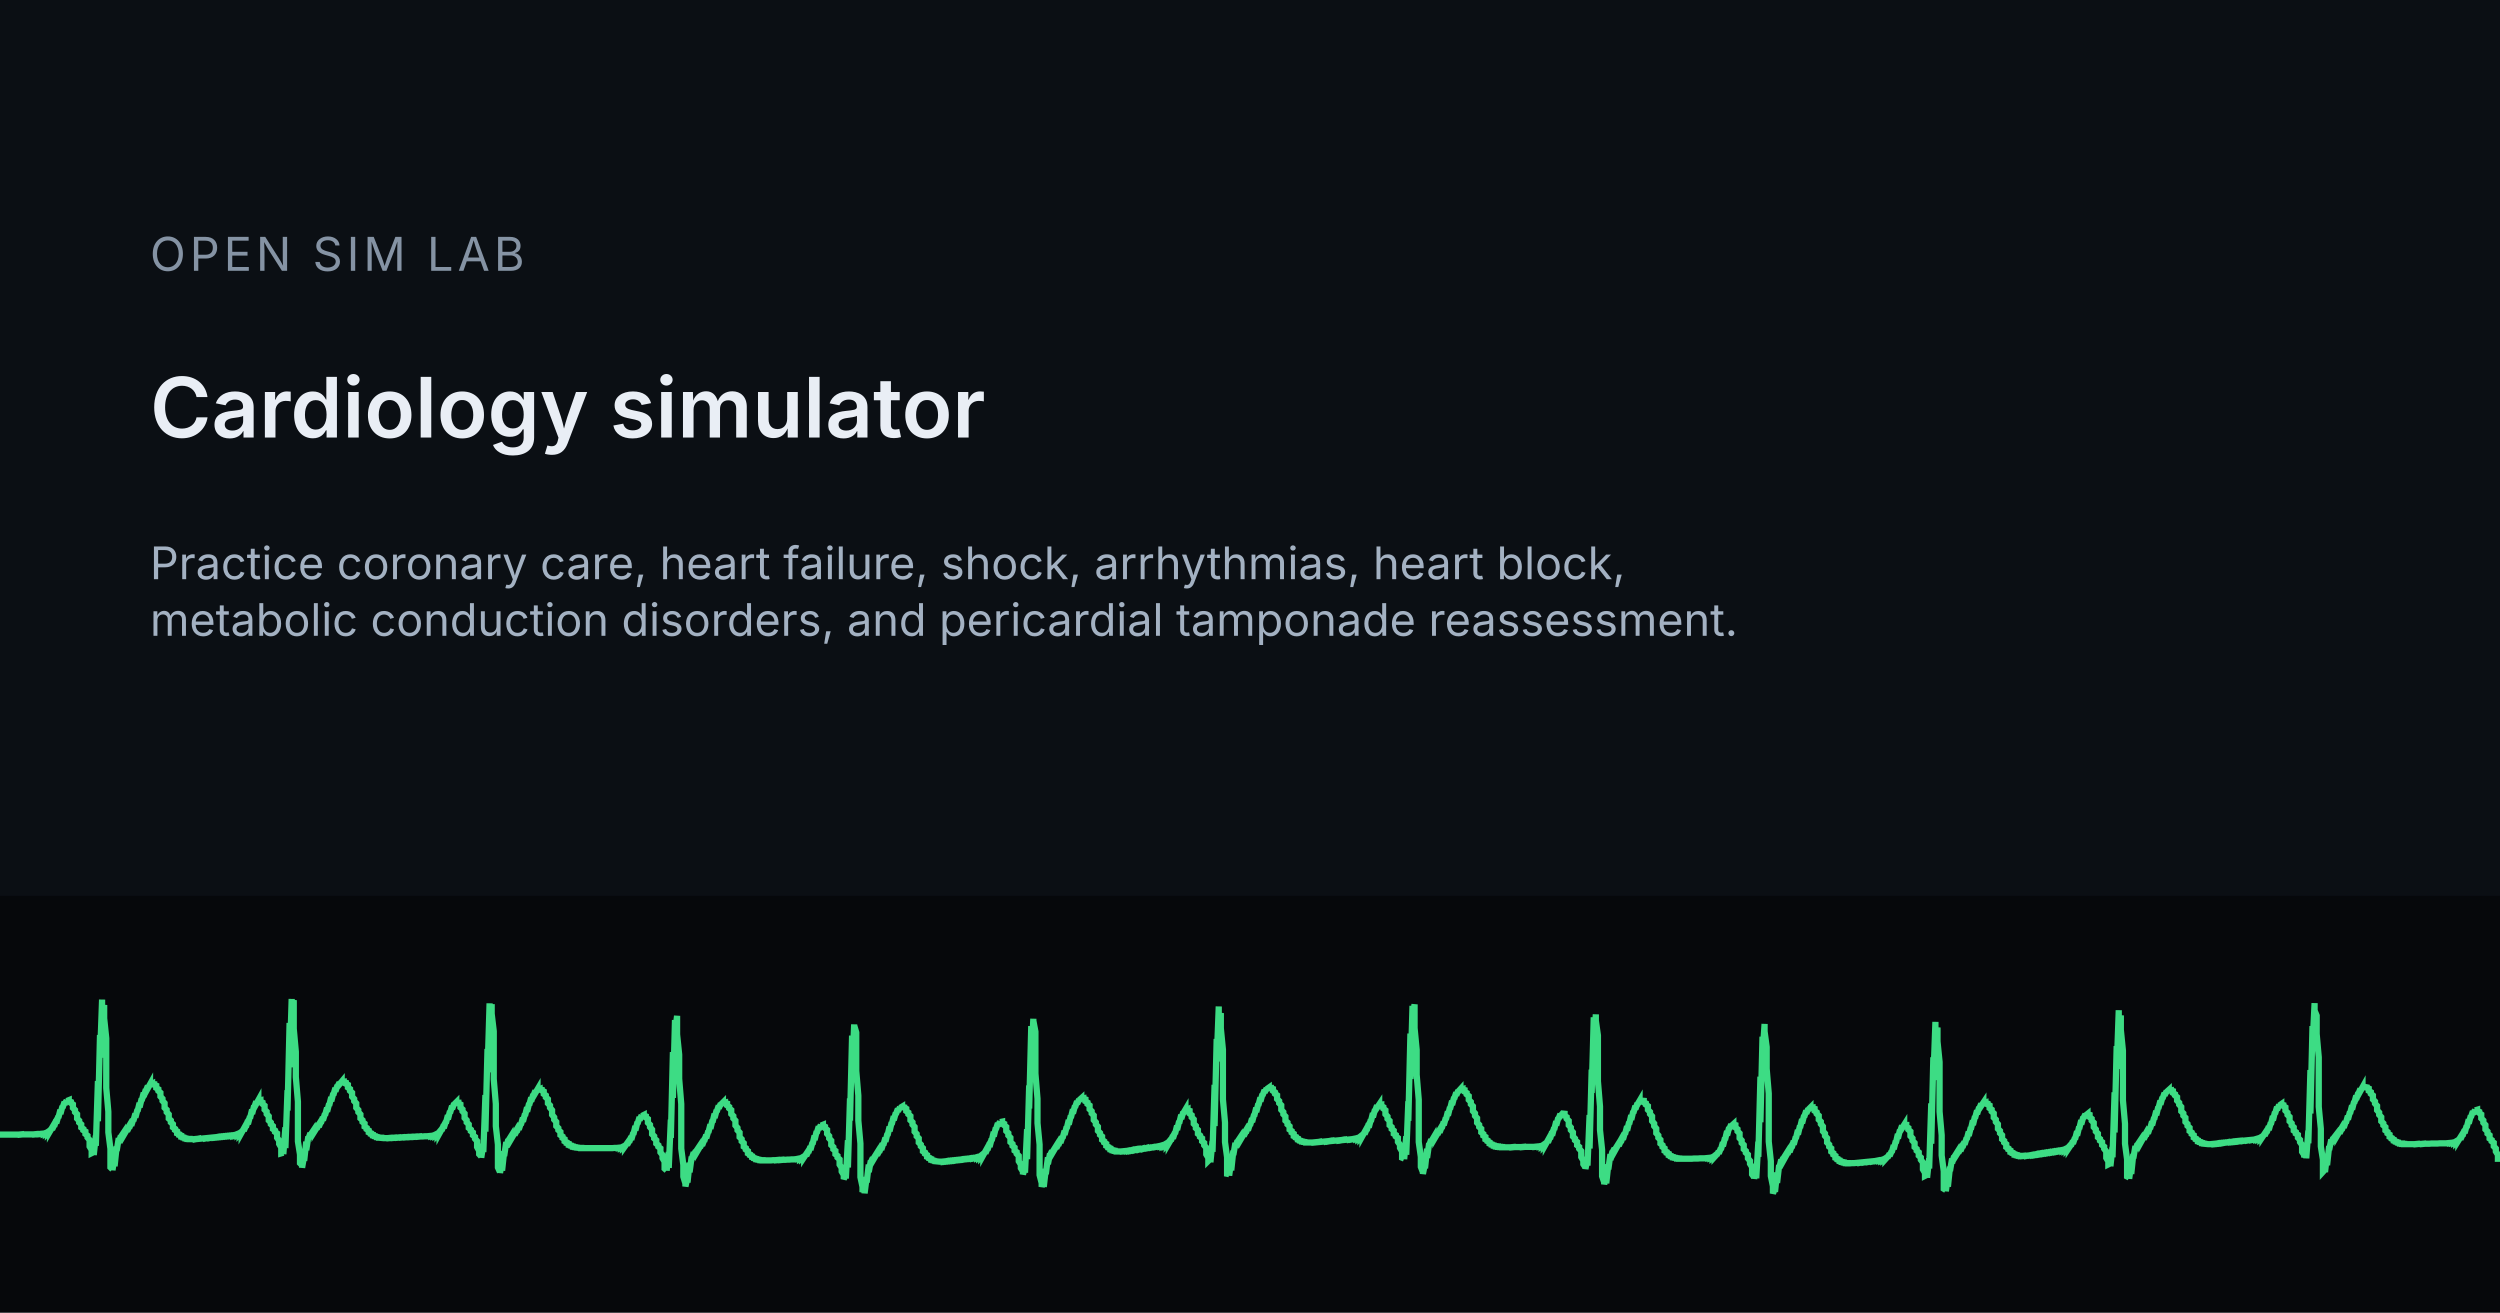
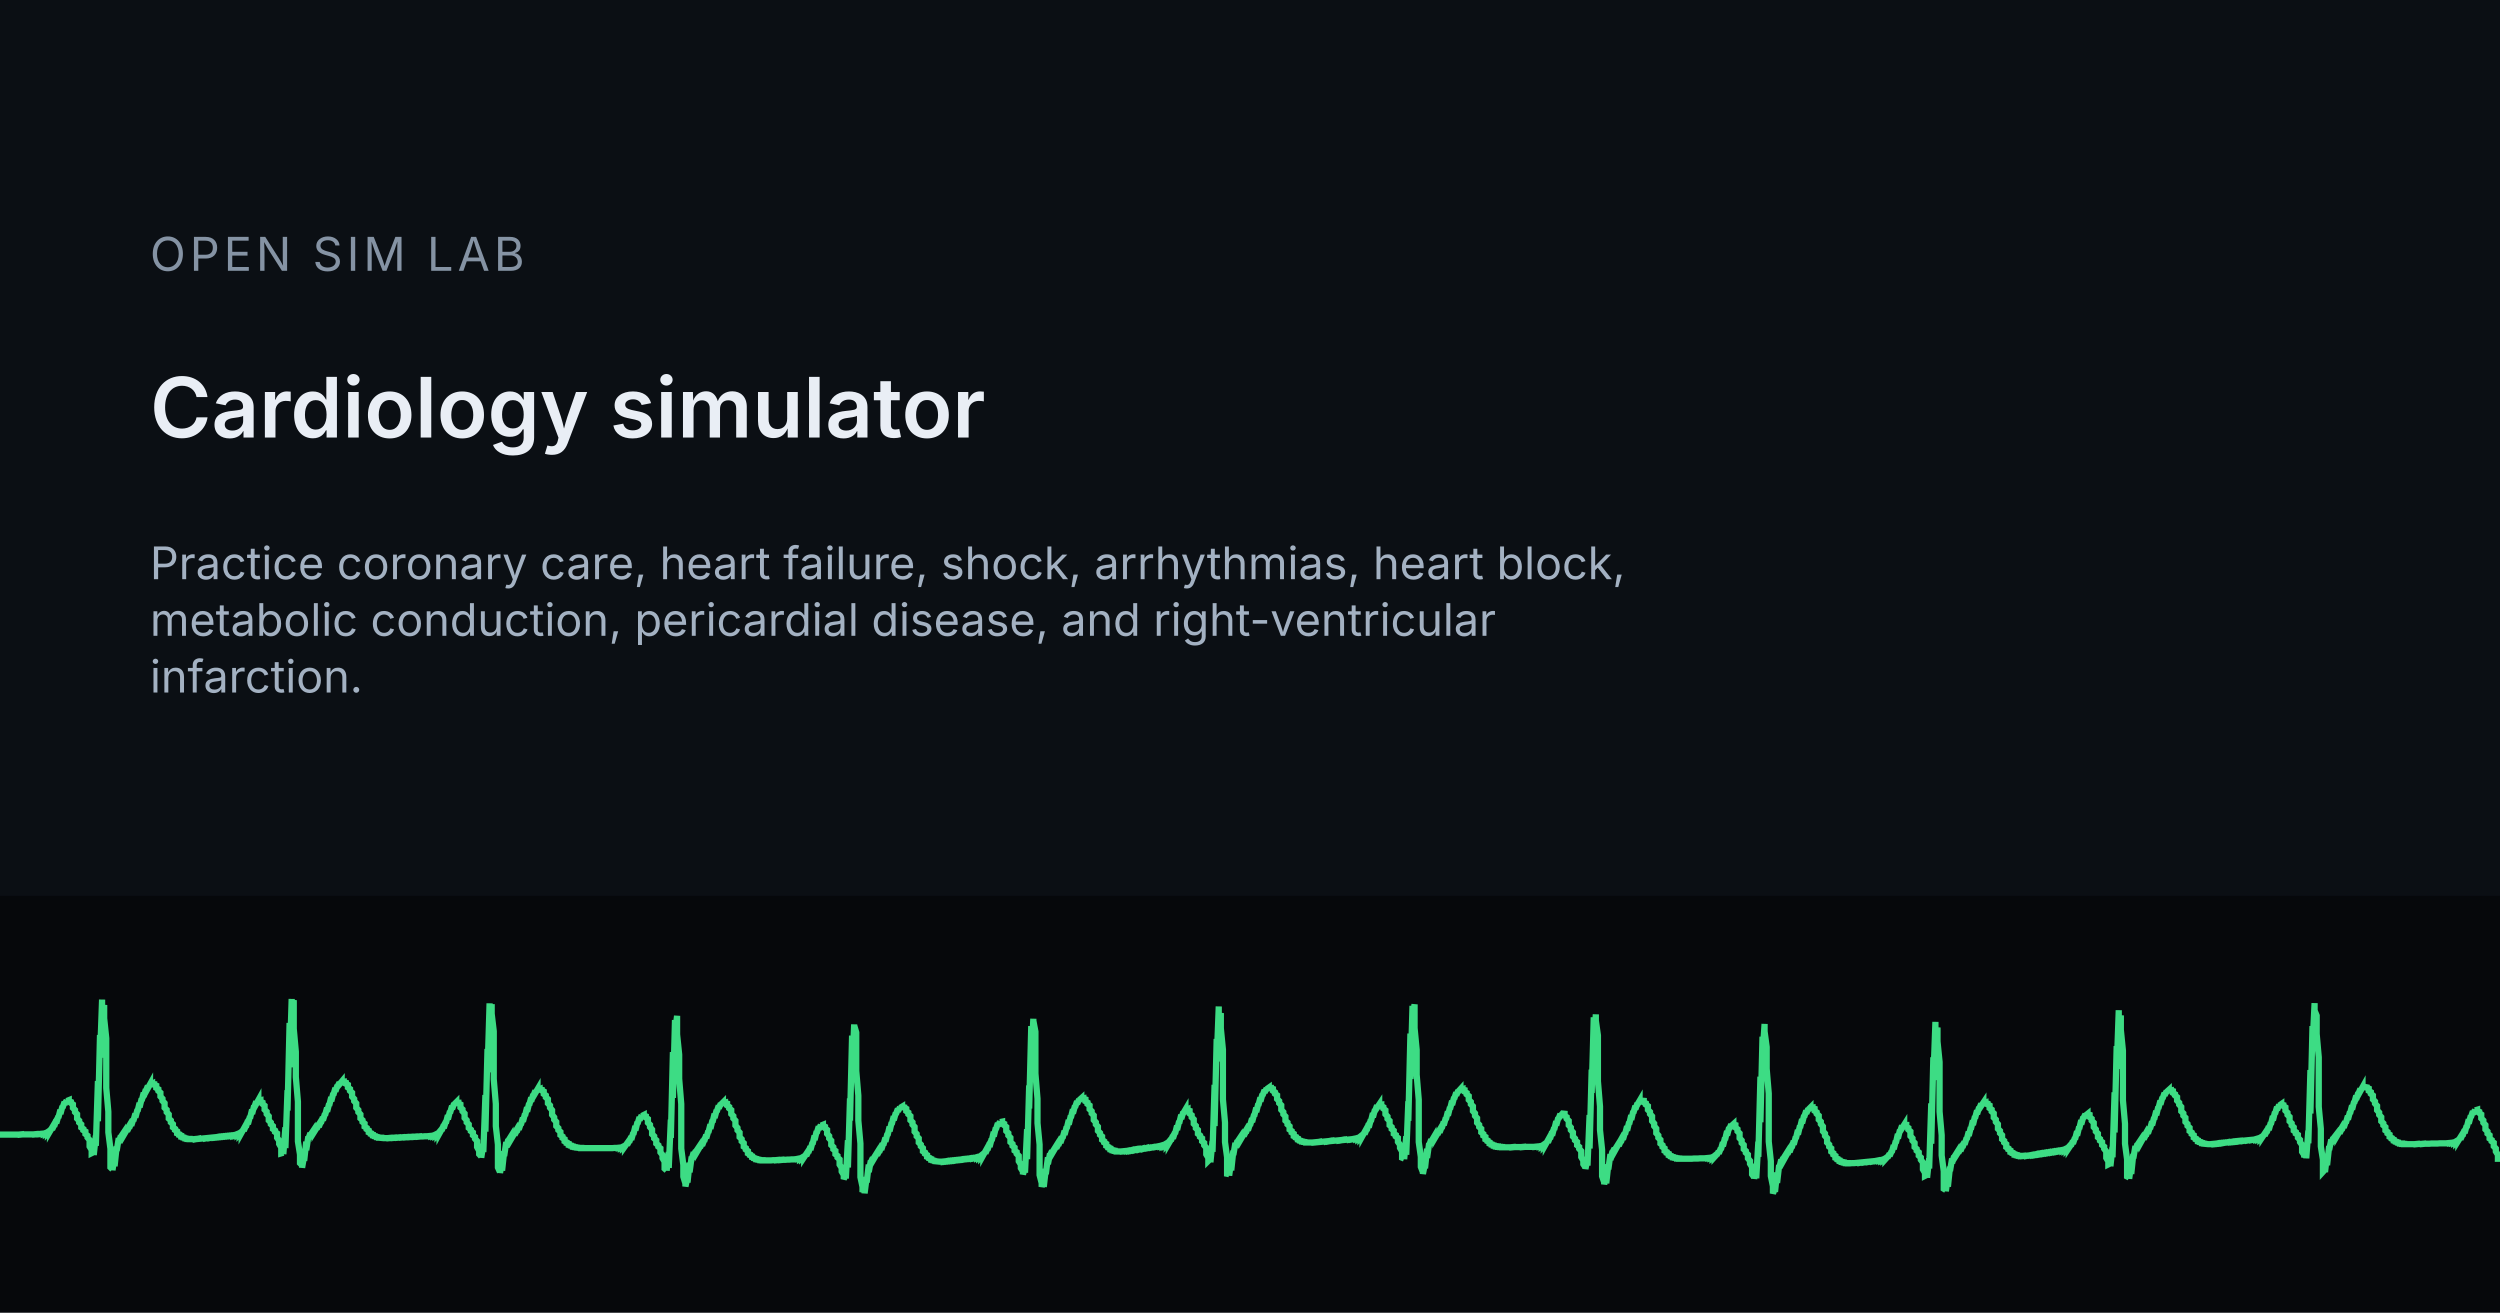
<svg xmlns="http://www.w3.org/2000/svg" width="1200" height="630" viewBox="0 0 1200 630">
  <rect width="1200" height="630" fill="#0B0F14" />
  <rect x="0" y="430" width="1200" height="200" fill="#06080B" />
  <g transform="translate(0 455)">
    <path d="M0 89.6 L0 89.6 L1 89.6 L1 89.6 L2 89.6 L2 89.6 L3 89.6 L3 89.6 L4 89.6 L4 89.6 L5 89.6 L5 89.6 L6 89.6 L6 89.6 L7 89.6 L7 89.6 L8 89.6 L8 89.6 L9 89.6 L9 89.6 L10 89.5 L10 89.6 L11 89.5 L11 89.5 L12 89.5 L12 89.5 L13 89.5 L13 89.5 L14 89.5 L14 89.5 L15 89.5 L15 89.5 L16 89.5 L16 89.5 L17 89.4 L17 89.5 L18 89.4 L18 89.4 L19 89.3 L19 89.4 L20 89.3 L20 89.3 L21 89.1 L21 89.2 L22 88.8 L22 89.0 L23 88.3 L23 88.7 L24 87.6 L24 88.0 L25 86.3 L25 87.2 L26 85.0 L26 85.7 L27 82.6 L27 84.2 L28 80.7 L28 81.6 L29 77.7 L29 79.7 L30 75.9 L30 76.8 L31 73.9 L31 75.1 L32 73.2 L32 73.5 L33 73.1 L33 73.5 L34 73.9 L34 74.4 L35 75.1 L35 76.8 L36 77.8 L36 78.8 L37 79.8 L37 81.9 L38 82.9 L38 83.8 L39 84.7 L39 86.2 L40 86.9 L40 87.5 L41 88.1 L41 89.3 L42 90.1 L42 91.0 L43 92.2 L43 95.3 L44 97.0 L44 98.5 L45 98.0 L45 99.4 L46 90.1 L46 95.0 L47 63.9 L47 83.2 L48 41.8 L48 52.7 L49 24.8 L49 32.7 L50 27.4 L50 33.8 L51 43.4 L51 67.2 L52 78.6 L52 88.5 L53 96.4 L53 105.3 L54 106.3 L54 106.7 L55 99.9 L55 104.8 L56 95.3 L56 97.4 L57 91.3 L57 93.5 L58 90.2 L58 90.7 L59 89.2 L59 89.8 L60 88.4 L60 88.8 L61 87.1 L61 88.0 L62 85.9 L62 86.5 L63 83.9 L63 85.3 L64 82.2 L64 83.1 L65 79.5 L65 81.4 L66 77.5 L66 78.5 L67 74.4 L67 76.5 L68 72.3 L68 73.4 L69 69.5 L69 71.4 L70 67.9 L70 68.7 L71 66.2 L71 67.3 L72 65.5 L72 65.7 L73 65.2 L73 65.3 L74 65.4 L74 65.7 L75 66.1 L75 67.2 L76 67.8 L76 68.6 L77 69.5 L77 71.3 L78 72.4 L78 73.4 L79 74.5 L79 76.7 L80 77.7 L80 78.8 L81 79.9 L81 81.9 L82 82.8 L82 83.7 L83 84.6 L83 86.1 L84 86.8 L84 87.4 L85 88.0 L85 89.0 L86 89.4 L86 89.8 L87 90.1 L87 90.7 L88 90.9 L88 91.1 L89 91.3 L89 91.5 L90 91.6 L90 91.7 L91 91.7 L91 91.8 L92 91.8 L92 91.8 L93 91.8 L93 91.8 L94 91.7 L94 91.8 L95 91.6 L95 91.7 L96 91.6 L96 91.6 L97 91.5 L97 91.5 L98 91.4 L98 91.4 L99 91.3 L99 91.4 L100 91.2 L100 91.2 L101 91.1 L101 91.2 L102 91.0 L102 91.0 L103 90.9 L103 91.0 L104 90.8 L104 90.9 L105 90.7 L105 90.8 L106 90.6 L106 90.7 L107 90.5 L107 90.6 L108 90.4 L108 90.5 L109 90.3 L109 90.4 L110 90.2 L110 90.3 L111 90.1 L111 90.2 L112 90.0 L112 90.1 L113 89.7 L113 89.9 L114 89.5 L114 89.6 L115 88.9 L115 89.3 L116 88.2 L116 88.6 L117 86.8 L117 87.8 L118 85.4 L118 86.1 L119 82.8 L119 84.6 L120 80.8 L120 81.8 L121 77.6 L121 79.7 L122 75.7 L122 76.6 L123 73.7 L123 74.9 L124 73.1 L124 73.3 L125 73.1 L125 73.7 L126 74.2 L126 74.9 L127 75.7 L127 77.6 L128 78.6 L128 79.7 L129 80.8 L129 82.8 L130 83.8 L130 84.6 L131 85.5 L131 86.9 L132 87.6 L132 88.3 L133 89.0 L133 91.1 L134 92.5 L134 94.1 L135 95.8 L135 98.6 L136 98.3 L136 99.0 L137 86.1 L137 96.1 L138 68.3 L138 78.1 L139 36.0 L139 57.3 L140 24.5 L140 28.4 L141 25.1 L141 38.8 L142 49.9 L142 62.0 L143 73.8 L143 92.9 L144 99.2 L144 103.3 L145 104.3 L145 105.5 L146 99.7 L146 102.2 L147 93.0 L147 97.1 L148 90.5 L148 91.6 L149 88.9 L149 89.8 L150 88.3 L150 88.6 L151 87.3 L151 88.0 L152 86.4 L152 86.9 L153 84.8 L153 85.9 L154 83.5 L154 84.2 L155 81.2 L155 82.8 L156 79.5 L156 80.4 L157 76.7 L157 78.6 L158 74.7 L158 75.7 L159 71.6 L159 73.6 L160 69.7 L160 70.7 L161 67.2 L161 68.9 L162 65.9 L162 66.5 L163 64.6 L163 65.4 L164 64.2 L164 64.3 L165 64.2 L165 64.4 L166 64.7 L166 65.2 L167 65.7 L167 67.0 L168 67.7 L168 68.6 L169 69.5 L169 71.4 L170 72.5 L170 73.5 L171 74.6 L171 76.7 L172 77.8 L172 78.8 L173 79.9 L173 81.8 L174 82.7 L174 83.5 L175 84.3 L175 85.8 L176 86.4 L176 87.0 L177 87.6 L177 88.5 L178 88.9 L178 89.3 L179 89.6 L179 90.1 L180 90.3 L180 90.5 L181 90.7 L181 90.9 L182 91.0 L182 91.1 L183 91.1 L183 91.2 L184 91.3 L184 91.3 L185 91.3 L185 91.3 L186 91.3 L186 91.3 L187 91.2 L187 91.3 L188 91.2 L188 91.2 L189 91.1 L189 91.2 L190 91.1 L190 91.1 L191 91.0 L191 91.1 L192 91.0 L192 91.0 L193 90.9 L193 91.0 L194 90.9 L194 90.9 L195 90.8 L195 90.9 L196 90.8 L196 90.8 L197 90.7 L197 90.8 L198 90.7 L198 90.7 L199 90.6 L199 90.7 L200 90.6 L200 90.6 L201 90.5 L201 90.6 L202 90.5 L202 90.5 L203 90.5 L203 90.5 L204 90.4 L204 90.4 L205 90.4 L205 90.4 L206 90.3 L206 90.3 L207 90.2 L207 90.3 L208 90.0 L208 90.1 L209 89.6 L209 89.9 L210 89.2 L210 89.4 L211 88.2 L211 88.9 L212 87.1 L212 87.7 L213 85.0 L213 86.5 L214 83.3 L214 84.2 L215 80.3 L215 82.3 L216 78.3 L216 79.3 L217 75.8 L217 77.4 L218 74.6 L218 75.1 L219 74.1 L219 74.3 L220 74.3 L220 74.6 L221 75.1 L221 76.6 L222 77.5 L222 78.4 L223 79.5 L223 81.6 L224 82.7 L224 83.7 L225 84.7 L225 86.4 L226 87.2 L226 87.9 L227 88.6 L227 89.9 L228 90.7 L228 91.6 L229 92.7 L229 95.6 L230 97.4 L230 99.0 L231 100.1 L231 100.7 L232 94.1 L232 98.0 L233 70.6 L233 88.2 L234 48.5 L234 59.7 L235 26.6 L235 38.3 L236 27.0 L236 31.6 L237 40.0 L237 63.0 L238 74.9 L238 85.6 L239 94.4 L239 105.4 L240 107.6 L240 108.0 L241 102.4 L241 106.9 L242 97.6 L242 99.9 L243 93.2 L243 95.7 L244 91.9 L244 92.5 L245 90.9 L245 91.5 L246 90.2 L246 90.6 L247 88.9 L247 89.8 L248 87.8 L248 88.4 L249 85.8 L249 87.2 L250 84.2 L250 85.0 L251 81.5 L251 83.4 L252 79.6 L252 80.6 L253 76.5 L253 78.6 L254 74.5 L254 75.5 L255 71.8 L255 73.6 L256 70.2 L256 71.0 L257 68.5 L257 69.6 L258 67.9 L258 68.2 L259 67.8 L259 67.9 L260 68.1 L260 68.4 L261 68.9 L261 70.1 L262 70.8 L262 71.7 L263 72.6 L263 74.6 L264 75.6 L264 76.7 L265 77.9 L265 80.1 L266 81.3 L266 82.4 L267 83.5 L267 85.5 L268 86.5 L268 87.4 L269 88.3 L269 89.8 L270 90.5 L270 91.2 L271 91.8 L271 92.8 L272 93.3 L272 93.7 L273 94.0 L273 94.6 L274 94.8 L274 95.0 L275 95.2 L275 95.5 L276 95.6 L276 95.7 L277 95.8 L277 95.9 L278 96.0 L278 96.0 L279 96.0 L279 96.1 L280 96.1 L280 96.1 L281 96.1 L281 96.1 L282 96.1 L282 96.1 L283 96.1 L283 96.1 L284 96.1 L284 96.1 L285 96.1 L285 96.1 L286 96.1 L286 96.1 L287 96.1 L287 96.1 L288 96.1 L288 96.1 L289 96.1 L289 96.1 L290 96.1 L290 96.1 L291 96.1 L291 96.1 L292 96.1 L292 96.1 L293 96.1 L293 96.1 L294 96.1 L294 96.1 L295 96.0 L295 96.0 L296 96.0 L296 96.0 L297 95.9 L297 96.0 L298 95.8 L298 95.9 L299 95.4 L299 95.7 L300 94.9 L300 95.2 L301 93.8 L301 94.6 L302 92.7 L302 93.3 L303 90.5 L303 92.1 L304 88.6 L304 89.6 L305 85.5 L305 87.6 L306 83.5 L306 84.5 L307 81.2 L307 82.7 L308 80.3 L308 80.7 L309 80.2 L309 80.4 L310 80.8 L310 81.4 L311 82.1 L311 83.9 L312 84.9 L312 86.0 L313 87.2 L313 89.4 L314 90.4 L314 91.4 L315 92.3 L315 93.9 L316 94.7 L316 95.4 L317 96.2 L317 98.1 L318 99.4 L318 100.9 L319 102.6 L319 105.9 L320 106.8 L320 106.9 L321 98.0 L321 105.6 L322 82.4 L322 91.2 L323 50.0 L323 72.0 L324 34.6 L324 40.8 L325 32.6 L325 41.5 L326 51.2 L326 62.8 L327 74.9 L327 96.3 L328 104.2 L328 109.8 L329 113.1 L329 114.5 L330 110.3 L330 112.6 L331 103.1 L331 107.7 L332 100.2 L332 101.4 L333 98.1 L333 99.3 L334 97.4 L334 97.8 L335 96.3 L335 97.1 L336 95.4 L336 95.9 L337 93.6 L337 94.9 L338 92.2 L338 92.9 L339 89.7 L339 91.4 L340 87.8 L340 88.7 L341 84.7 L341 86.8 L342 82.6 L342 83.7 L343 79.6 L343 81.6 L344 77.8 L344 78.7 L345 75.7 L345 77.0 L346 74.7 L346 75.2 L347 74.2 L347 74.4 L348 74.2 L348 74.4 L349 74.7 L349 75.6 L350 76.3 L350 77.0 L351 77.8 L351 79.7 L352 80.7 L352 81.8 L353 82.9 L353 85.2 L354 86.4 L354 87.5 L355 88.6 L355 90.8 L356 91.8 L356 92.8 L357 93.7 L357 95.4 L358 96.1 L358 96.8 L359 97.5 L359 98.6 L360 99.1 L360 99.5 L361 99.9 L361 100.5 L362 100.8 L362 101.0 L363 101.2 L363 101.5 L364 101.6 L364 101.7 L365 101.8 L365 101.9 L366 101.9 L366 102.0 L367 102.0 L367 102.0 L368 102.0 L368 102.0 L369 102.0 L369 102.0 L370 102.0 L370 102.0 L371 101.9 L371 101.9 L372 101.9 L372 101.9 L373 101.8 L373 101.9 L374 101.8 L374 101.8 L375 101.7 L375 101.8 L376 101.7 L376 101.7 L377 101.7 L377 101.7 L378 101.6 L378 101.6 L379 101.6 L379 101.6 L380 101.5 L380 101.5 L381 101.5 L381 101.5 L382 101.4 L382 101.4 L383 101.2 L383 101.3 L384 101.1 L384 101.2 L385 100.6 L385 100.9 L386 100.1 L386 100.4 L387 98.9 L387 99.8 L388 97.7 L388 98.3 L389 95.3 L389 97.0 L390 93.3 L390 94.3 L391 90.1 L391 92.2 L392 88.0 L392 89.0 L393 85.7 L393 87.1 L394 85.0 L394 85.3 L395 84.9 L395 85.3 L396 85.8 L396 86.5 L397 87.3 L397 89.2 L398 90.3 L398 91.4 L399 92.5 L399 94.6 L400 95.6 L400 96.6 L401 97.4 L401 99.0 L402 99.8 L402 100.6 L403 101.5 L403 104.0 L404 105.6 L404 107.3 L405 109.0 L405 111.0 L406 108.9 L406 110.7 L407 92.3 L407 105.4 L408 72.2 L408 82.9 L409 42.1 L409 60.9 L410 36.7 L410 37.2 L411 40.6 L411 59.0 L412 70.9 L412 82.9 L413 93.9 L413 110.0 L414 114.7 L414 117.2 L415 115.0 L415 117.8 L416 110.0 L416 112.6 L417 104.0 L417 107.6 L418 102.1 L418 102.9 L419 100.7 L419 101.5 L420 99.9 L420 100.3 L421 98.6 L421 99.5 L422 97.5 L422 98.1 L423 95.5 L423 96.9 L424 93.8 L424 94.7 L425 91.1 L425 93.0 L426 89.0 L426 90.1 L427 85.8 L427 88.0 L428 83.7 L428 84.8 L429 80.8 L429 82.7 L430 79.1 L430 79.9 L431 77.2 L431 78.4 L432 76.5 L432 76.8 L433 76.2 L433 76.3 L434 76.5 L434 76.7 L435 77.2 L435 78.3 L436 79.0 L436 79.8 L437 80.7 L437 82.7 L438 83.7 L438 84.8 L439 85.9 L439 88.2 L440 89.3 L440 90.4 L441 91.4 L441 93.4 L442 94.4 L442 95.2 L443 96.1 L443 97.6 L444 98.2 L444 98.8 L445 99.4 L445 100.3 L446 100.7 L446 101.0 L447 101.3 L447 101.8 L448 102.0 L448 102.1 L449 102.3 L449 102.4 L450 102.5 L450 102.5 L451 102.6 L451 102.6 L452 102.6 L452 102.6 L453 102.5 L453 102.6 L454 102.4 L454 102.5 L455 102.3 L455 102.4 L456 102.2 L456 102.3 L457 102.1 L457 102.2 L458 102.0 L458 102.1 L459 101.9 L459 102.0 L460 101.8 L460 101.8 L461 101.6 L461 101.7 L462 101.5 L462 101.6 L463 101.4 L463 101.5 L464 101.3 L464 101.3 L465 101.1 L465 101.2 L466 101.0 L466 101.1 L467 100.9 L467 101.0 L468 100.7 L468 100.8 L469 100.5 L469 100.7 L470 100.2 L470 100.4 L471 99.6 L471 100.1 L472 99.0 L472 99.4 L473 97.6 L473 98.6 L474 96.3 L474 97.0 L475 93.7 L475 95.5 L476 91.6 L476 92.6 L477 88.3 L477 90.5 L478 86.3 L478 87.2 L479 84.1 L479 85.4 L480 83.4 L480 83.6 L481 83.4 L481 83.9 L482 84.4 L482 85.1 L483 85.9 L483 87.9 L484 88.9 L484 90.0 L485 91.1 L485 93.2 L486 94.1 L486 95.0 L487 95.8 L487 97.3 L488 98.0 L488 98.8 L489 99.8 L489 102.4 L490 104.0 L490 105.7 L491 107.3 L491 108.7 L492 105.6 L492 107.9 L493 87.0 L493 101.4 L494 66.0 L494 77.1 L495 37.5 L495 54.8 L496 34.0 L496 34.9 L497 40.2 L497 60.3 L498 72.4 L498 84.1 L499 94.4 L499 109.0 L500 112.9 L500 114.7 L501 111.2 L501 114.7 L502 106.1 L502 108.6 L503 100.5 L503 103.8 L504 98.7 L504 99.5 L505 97.4 L505 98.2 L506 96.6 L506 97.0 L507 95.3 L507 96.2 L508 94.2 L508 94.8 L509 92.2 L509 93.6 L510 90.6 L510 91.4 L511 87.8 L511 89.7 L512 85.8 L512 86.8 L513 82.6 L513 84.8 L514 80.5 L514 81.6 L515 77.5 L515 79.5 L516 75.7 L516 76.6 L517 73.6 L517 74.9 L518 72.7 L518 73.1 L519 72.2 L519 72.4 L520 72.2 L520 72.4 L521 72.7 L521 73.6 L522 74.2 L522 74.9 L523 75.6 L523 77.4 L524 78.4 L524 79.4 L525 80.4 L525 82.6 L526 83.7 L526 84.7 L527 85.8 L527 87.8 L528 88.8 L528 89.7 L529 90.5 L529 92.1 L530 92.8 L530 93.4 L531 94.0 L531 95.0 L532 95.5 L532 95.9 L533 96.2 L533 96.8 L534 97.0 L534 97.2 L535 97.3 L535 97.5 L536 97.6 L536 97.7 L537 97.7 L537 97.7 L538 97.7 L538 97.7 L539 97.6 L539 97.7 L540 97.6 L540 97.6 L541 97.4 L541 97.5 L542 97.3 L542 97.4 L543 97.1 L543 97.3 L544 97.0 L544 97.1 L545 96.8 L545 97.0 L546 96.7 L546 96.8 L547 96.6 L547 96.7 L548 96.4 L548 96.5 L549 96.3 L549 96.4 L550 96.1 L550 96.2 L551 96.0 L551 96.1 L552 95.9 L552 95.9 L553 95.7 L553 95.8 L554 95.6 L554 95.6 L555 95.4 L555 95.5 L556 95.3 L556 95.3 L557 95.0 L557 95.2 L558 94.9 L558 95.0 L559 94.4 L559 94.7 L560 94.0 L560 94.3 L561 93.1 L561 93.8 L562 92.1 L562 92.6 L563 90.1 L563 91.5 L564 88.4 L564 89.3 L565 85.3 L565 87.4 L566 83.1 L566 84.2 L567 80.1 L567 82.1 L568 78.7 L568 79.3 L569 77.6 L569 78.1 L570 77.6 L570 77.9 L571 78.2 L571 79.5 L572 80.3 L572 81.3 L573 82.3 L573 84.4 L574 85.4 L574 86.5 L575 87.4 L575 89.2 L576 90.0 L576 90.7 L577 91.4 L577 92.8 L578 93.6 L578 94.7 L579 95.9 L579 99.1 L580 100.8 L580 102.2 L581 101.2 L581 102.9 L582 92.7 L582 97.9 L583 65.7 L583 85.5 L584 43.7 L584 54.5 L585 28.1 L585 34.9 L586 31.3 L586 38.6 L587 48.8 L587 72.7 L588 83.8 L588 93.2 L589 100.5 L589 108.4 L590 108.6 L590 109.3 L591 101.8 L591 106.8 L592 97.3 L592 99.4 L593 93.6 L593 95.7 L594 92.5 L594 93.0 L595 91.5 L595 92.2 L596 90.7 L596 91.1 L597 89.4 L597 90.3 L598 88.2 L598 88.8 L599 86.1 L599 87.6 L600 84.5 L600 85.3 L601 81.8 L601 83.6 L602 79.8 L602 80.8 L603 76.7 L603 78.8 L604 74.7 L604 75.7 L605 71.8 L605 73.7 L606 70.1 L606 70.9 L607 68.2 L607 69.4 L608 67.4 L608 67.8 L609 67.1 L609 67.2 L610 67.2 L610 67.4 L611 67.7 L611 68.6 L612 69.3 L612 70.0 L613 70.7 L613 72.5 L614 73.5 L614 74.5 L615 75.5 L615 77.7 L616 78.8 L616 79.8 L617 80.9 L617 82.9 L618 83.8 L618 84.7 L619 85.6 L619 87.2 L620 87.9 L620 88.6 L621 89.2 L621 90.3 L622 90.7 L622 91.1 L623 91.5 L623 92.1 L624 92.4 L624 92.6 L625 92.8 L625 93.0 L626 93.1 L626 93.2 L627 93.3 L627 93.4 L628 93.4 L628 93.4 L629 93.4 L629 93.4 L630 93.4 L630 93.4 L631 93.3 L631 93.4 L632 93.3 L632 93.3 L633 93.1 L633 93.2 L634 93.1 L634 93.1 L635 93.0 L635 93.0 L636 92.9 L636 92.9 L637 92.8 L637 92.9 L638 92.7 L638 92.8 L639 92.6 L639 92.7 L640 92.6 L640 92.6 L641 92.5 L641 92.5 L642 92.4 L642 92.4 L643 92.3 L643 92.4 L644 92.2 L644 92.3 L645 92.1 L645 92.2 L646 92.1 L646 92.1 L647 92.0 L647 92.0 L648 91.9 L648 92.0 L649 91.8 L649 91.9 L650 91.7 L650 91.7 L651 91.4 L651 91.6 L652 91.2 L652 91.3 L653 90.5 L653 91.0 L654 89.9 L654 90.2 L655 88.4 L655 89.4 L656 87.0 L656 87.7 L657 84.4 L657 86.2 L658 82.4 L658 83.4 L659 79.3 L659 81.3 L660 77.5 L660 78.3 L661 75.6 L661 76.7 L662 75.2 L662 75.3 L663 75.2 L663 75.8 L664 76.4 L664 77.1 L665 77.9 L665 79.8 L666 80.9 L666 82.0 L667 83.0 L667 85.1 L668 86.0 L668 86.9 L669 87.7 L669 89.2 L670 89.8 L670 90.5 L671 91.2 L671 93.1 L672 94.5 L672 96.0 L673 97.7 L673 100.7 L674 101.1 L674 101.4 L675 90.4 L675 99.3 L676 73.6 L676 83.0 L677 41.1 L677 62.9 L678 27.8 L678 32.7 L679 27.1 L679 38.5 L680 49.0 L680 60.9 L681 72.9 L681 93.2 L682 100.3 L682 105.1 L683 107.7 L683 108.5 L684 103.4 L684 105.8 L685 96.4 L685 100.8 L686 93.7 L686 94.8 L687 91.9 L687 92.9 L688 91.2 L688 91.5 L689 90.1 L689 90.8 L690 89.1 L690 89.6 L691 87.3 L691 88.6 L692 85.9 L692 86.7 L693 83.4 L693 85.1 L694 81.5 L694 82.5 L695 78.5 L695 80.5 L696 76.4 L696 77.4 L697 73.4 L697 75.4 L698 71.6 L698 72.5 L699 69.4 L699 70.8 L700 68.4 L700 68.9 L701 67.8 L701 68.1 L702 67.8 L702 67.9 L703 68.2 L703 69.0 L704 69.6 L704 70.3 L705 71.1 L705 72.9 L706 73.9 L706 75.0 L707 76.0 L707 78.3 L708 79.4 L708 80.6 L709 81.7 L709 83.9 L710 84.9 L710 85.9 L711 86.8 L711 88.5 L712 89.3 L712 90.1 L713 90.7 L713 91.9 L714 92.4 L714 92.8 L715 93.3 L715 93.9 L716 94.2 L716 94.5 L717 94.7 L717 95.0 L718 95.1 L718 95.3 L719 95.3 L719 95.5 L720 95.5 L720 95.6 L721 95.6 L721 95.7 L722 95.7 L722 95.7 L723 95.7 L723 95.7 L724 95.7 L724 95.7 L725 95.7 L725 95.7 L726 95.6 L726 95.7 L727 95.6 L727 95.6 L728 95.6 L728 95.6 L729 95.6 L729 95.6 L730 95.6 L730 95.6 L731 95.5 L731 95.6 L732 95.5 L732 95.5 L733 95.5 L733 95.5 L734 95.5 L734 95.5 L735 95.5 L735 95.5 L736 95.5 L736 95.5 L737 95.4 L737 95.5 L738 95.4 L738 95.4 L739 95.2 L739 95.3 L740 95.0 L740 95.1 L741 94.4 L741 94.9 L742 93.8 L742 94.1 L743 92.3 L743 93.4 L744 90.9 L744 91.7 L745 88.3 L745 90.1 L746 86.2 L746 87.3 L747 83.2 L747 85.2 L748 81.4 L748 82.2 L749 79.7 L749 80.7 L750 79.5 L750 79.5 L751 79.6 L751 80.5 L752 81.2 L752 82.0 L753 83.0 L753 85.1 L754 86.2 L754 87.4 L755 88.5 L755 90.5 L756 91.5 L756 92.3 L757 93.1 L757 94.7 L758 95.5 L758 96.4 L759 97.5 L759 100.4 L760 102.1 L760 103.8 L761 105.3 L761 106.1 L762 101.4 L762 104.5 L763 80.2 L763 96.3 L764 58.4 L764 69.6 L765 33.3 L765 47.7 L766 31.9 L766 34.9 L767 42.0 L767 64.0 L768 76.1 L768 87.4 L769 96.9 L769 109.6 L770 112.5 L770 113.5 L771 108.9 L771 113.0 L772 103.9 L772 106.3 L773 99.0 L773 101.8 L774 97.5 L774 98.1 L775 96.2 L775 97.0 L776 95.4 L776 95.8 L777 94.0 L777 95.0 L778 92.7 L778 93.4 L779 90.4 L779 92.0 L780 88.6 L780 89.5 L781 85.6 L781 87.7 L782 83.5 L782 84.6 L783 80.3 L783 82.5 L784 78.3 L784 79.3 L785 75.8 L785 77.4 L786 74.5 L786 75.1 L787 73.4 L787 74.0 L788 73.3 L788 73.3 L789 73.4 L789 74.1 L790 74.6 L790 75.2 L791 75.9 L791 77.7 L792 78.7 L792 79.7 L793 80.8 L793 83.1 L794 84.3 L794 85.5 L795 86.7 L795 88.9 L796 90.0 L796 91.1 L797 92.1 L797 93.9 L798 94.7 L798 95.5 L799 96.2 L799 97.4 L800 97.9 L800 98.4 L801 98.8 L801 99.5 L802 99.8 L802 100.1 L803 100.3 L803 100.6 L804 100.7 L804 100.8 L805 100.9 L805 101.1 L806 101.1 L806 101.2 L807 101.2 L807 101.2 L808 101.2 L808 101.2 L809 101.2 L809 101.2 L810 101.2 L810 101.2 L811 101.2 L811 101.2 L812 101.2 L812 101.2 L813 101.1 L813 101.1 L814 101.1 L814 101.1 L815 101.1 L815 101.1 L816 101.0 L816 101.0 L817 101.0 L817 101.0 L818 101.0 L818 101.0 L819 100.9 L819 100.9 L820 100.8 L820 100.9 L821 100.7 L821 100.8 L822 100.4 L822 100.6 L823 99.8 L823 100.3 L824 99.2 L824 99.5 L825 97.6 L825 98.7 L826 96.1 L826 96.9 L827 93.3 L827 95.2 L828 91.1 L828 92.2 L829 87.9 L829 90.0 L830 86.1 L830 87.0 L831 84.7 L831 85.5 L832 84.6 L832 84.7 L833 85.0 L833 86.2 L834 87.0 L834 88.0 L835 89.0 L835 91.3 L836 92.4 L836 93.6 L837 94.6 L837 96.6 L838 97.5 L838 98.3 L839 99.2 L839 101.0 L840 102.2 L840 103.6 L841 105.2 L841 108.7 L842 110.1 L842 110.8 L843 105.6 L843 110.6 L844 93.0 L844 100.3 L845 61.8 L845 83.7 L846 42.6 L846 51.2 L847 36.5 L847 40.1 L848 47.6 L848 58.0 L849 69.9 L849 93.0 L850 102.3 L850 109.5 L851 114.4 L851 117.9 L852 115.3 L852 117.1 L853 107.8 L853 112.8 L854 104.2 L854 105.8 L855 101.6 L855 103.0 L856 100.7 L856 101.1 L857 99.5 L857 100.3 L858 98.5 L858 99.0 L859 96.7 L859 98.0 L860 95.2 L860 96.0 L861 92.6 L861 94.4 L862 90.6 L862 91.6 L863 87.4 L863 89.6 L864 85.3 L864 86.4 L865 82.2 L865 84.2 L866 80.3 L866 81.2 L867 78.1 L867 79.5 L868 77.2 L868 77.6 L869 76.6 L869 76.9 L870 76.7 L870 76.9 L871 77.2 L871 78.2 L872 78.9 L872 79.6 L873 80.5 L873 82.4 L874 83.4 L874 84.5 L875 85.7 L875 88.0 L876 89.1 L876 90.2 L877 91.3 L877 93.4 L878 94.4 L878 95.4 L879 96.2 L879 97.8 L880 98.5 L880 99.2 L881 99.8 L881 100.8 L882 101.2 L882 101.6 L883 101.9 L883 102.4 L884 102.6 L884 102.8 L885 102.9 L885 103.1 L886 103.2 L886 103.3 L887 103.3 L887 103.4 L888 103.4 L888 103.4 L889 103.3 L889 103.3 L890 103.3 L890 103.3 L891 103.2 L891 103.2 L892 103.1 L892 103.1 L893 103.0 L893 103.1 L894 102.9 L894 102.9 L895 102.8 L895 102.9 L896 102.7 L896 102.7 L897 102.6 L897 102.7 L898 102.5 L898 102.5 L899 102.4 L899 102.5 L900 102.3 L900 102.3 L901 102.1 L901 102.2 L902 102.0 L902 102.1 L903 101.8 L903 102.0 L904 101.5 L904 101.7 L905 101.0 L905 101.4 L906 100.3 L906 100.7 L907 98.8 L907 99.9 L908 97.5 L908 98.2 L909 94.7 L909 96.6 L910 92.6 L910 93.7 L911 89.3 L911 91.5 L912 87.3 L912 88.2 L913 85.3 L913 86.5 L914 84.9 L914 85.0 L915 85.0 L915 85.8 L916 86.4 L916 87.2 L917 88.1 L917 90.3 L918 91.4 L918 92.5 L919 93.6 L919 95.6 L920 96.5 L920 97.3 L921 98.1 L921 99.7 L922 100.6 L922 101.7 L923 103.0 L923 106.3 L924 108.0 L924 109.4 L925 108.9 L925 110.3 L926 101.0 L926 105.9 L927 74.6 L927 94.0 L928 52.5 L928 63.4 L929 35.5 L929 43.4 L930 38.2 L930 44.9 L931 54.8 L931 78.6 L932 89.9 L932 99.6 L933 107.2 L933 115.6 L934 116.2 L934 116.8 L935 109.6 L935 114.6 L936 105.0 L936 107.1 L937 101.1 L937 103.3 L938 99.9 L938 100.4 L939 98.8 L939 99.5 L940 97.9 L940 98.4 L941 96.4 L941 97.5 L942 95.1 L942 95.8 L943 92.9 L943 94.4 L944 91.1 L944 92.0 L945 88.2 L945 90.2 L946 86.1 L946 87.1 L947 82.8 L947 85.0 L948 80.8 L948 81.8 L949 78.0 L949 79.8 L950 76.4 L950 77.2 L951 74.8 L951 75.8 L952 74.3 L952 74.5 L953 74.2 L953 74.4 L954 74.7 L954 75.1 L955 75.6 L955 76.9 L956 77.6 L956 78.5 L957 79.4 L957 81.4 L958 82.4 L958 83.5 L959 84.6 L959 86.8 L960 87.8 L960 88.9 L961 89.9 L961 91.8 L962 92.6 L962 93.4 L963 94.2 L963 95.6 L964 96.2 L964 96.7 L965 97.2 L965 98.0 L966 98.3 L966 98.6 L967 98.9 L967 99.3 L968 99.4 L968 99.6 L969 99.7 L969 99.8 L970 99.8 L970 99.9 L971 99.8 L971 99.9 L972 99.8 L972 99.8 L973 99.7 L973 99.8 L974 99.6 L974 99.6 L975 99.4 L975 99.5 L976 99.3 L976 99.4 L977 99.1 L977 99.3 L978 99.0 L978 99.1 L979 98.8 L979 99.0 L980 98.7 L980 98.8 L981 98.5 L981 98.7 L982 98.4 L982 98.5 L983 98.2 L983 98.4 L984 98.1 L984 98.2 L985 97.9 L985 98.1 L986 97.8 L986 97.9 L987 97.6 L987 97.8 L988 97.5 L988 97.6 L989 97.3 L989 97.4 L990 97.1 L990 97.2 L991 96.7 L991 97.0 L992 96.3 L992 96.6 L993 95.5 L993 96.1 L994 94.6 L994 95.1 L995 92.7 L995 94.0 L996 91.0 L996 91.9 L997 88.0 L997 90.1 L998 85.8 L998 86.9 L999 82.7 L999 84.7 L1000 81.1 L1000 81.8 L1001 79.8 L1001 80.5 L1002 79.7 L1002 79.8 L1003 80.1 L1003 81.2 L1004 82.0 L1004 82.9 L1005 83.9 L1005 86.0 L1006 87.1 L1006 88.1 L1007 89.1 L1007 90.9 L1008 91.7 L1008 92.5 L1009 93.2 L1009 94.6 L1010 95.4 L1010 96.4 L1011 97.7 L1011 100.8 L1012 102.5 L1012 103.9 L1013 103.4 L1013 104.8 L1014 95.6 L1014 100.5 L1015 69.3 L1015 88.6 L1016 47.1 L1016 58.1 L1017 29.9 L1017 38.0 L1018 32.4 L1018 39.3 L1019 49.3 L1019 73.1 L1020 84.4 L1020 94.0 L1021 101.5 L1021 109.7 L1022 110.2 L1022 110.8 L1023 103.5 L1023 108.5 L1024 98.9 L1024 101.0 L1025 95.1 L1025 97.3 L1026 94.0 L1026 94.5 L1027 93.0 L1027 93.7 L1028 92.2 L1028 92.6 L1029 90.8 L1029 91.8 L1030 89.7 L1030 90.3 L1031 87.6 L1031 89.1 L1032 86.0 L1032 86.9 L1033 83.3 L1033 85.2 L1034 81.3 L1034 82.3 L1035 78.2 L1035 80.3 L1036 76.2 L1036 77.2 L1037 73.3 L1037 75.2 L1038 71.6 L1038 72.4 L1039 69.6 L1039 70.8 L1040 68.7 L1040 69.1 L1041 68.2 L1041 68.4 L1042 68.3 L1042 68.4 L1043 68.7 L1043 69.6 L1044 70.2 L1044 70.8 L1045 71.6 L1045 73.3 L1046 74.3 L1046 75.2 L1047 76.3 L1047 78.4 L1048 79.4 L1048 80.5 L1049 81.5 L1049 83.5 L1050 84.5 L1050 85.4 L1051 86.3 L1051 87.9 L1052 88.6 L1052 89.3 L1053 89.9 L1053 91.0 L1054 91.5 L1054 91.9 L1055 92.3 L1055 92.9 L1056 93.1 L1056 93.3 L1057 93.5 L1057 93.8 L1058 93.9 L1058 94.0 L1059 94.1 L1059 94.1 L1060 94.2 L1060 94.2 L1061 94.2 L1061 94.2 L1062 94.1 L1062 94.1 L1063 94.0 L1063 94.1 L1064 93.9 L1064 94.0 L1065 93.8 L1065 93.9 L1066 93.7 L1066 93.8 L1067 93.6 L1067 93.7 L1068 93.5 L1068 93.5 L1069 93.3 L1069 93.4 L1070 93.3 L1070 93.3 L1071 93.1 L1071 93.2 L1072 93.0 L1072 93.1 L1073 92.9 L1073 93.0 L1074 92.8 L1074 92.9 L1075 92.7 L1075 92.8 L1076 92.6 L1076 92.6 L1077 92.5 L1077 92.6 L1078 92.4 L1078 92.4 L1079 92.3 L1079 92.4 L1080 92.2 L1080 92.2 L1081 92.1 L1081 92.2 L1082 92.0 L1082 92.0 L1083 91.7 L1083 91.9 L1084 91.5 L1084 91.6 L1085 91.0 L1085 91.4 L1086 90.5 L1086 90.7 L1087 89.2 L1087 90.1 L1088 88.1 L1088 88.7 L1089 85.7 L1089 87.4 L1090 83.8 L1090 84.8 L1091 80.7 L1091 82.8 L1092 78.7 L1092 79.7 L1093 76.3 L1093 77.8 L1094 75.3 L1094 75.7 L1095 75.0 L1095 75.1 L1096 75.4 L1096 75.9 L1097 76.5 L1097 78.1 L1098 79.1 L1098 80.1 L1099 81.1 L1099 83.2 L1100 84.2 L1100 85.2 L1101 86.1 L1101 87.7 L1102 88.4 L1102 89.1 L1103 89.7 L1103 91.1 L1104 92.1 L1104 93.2 L1105 94.6 L1105 97.9 L1106 99.4 L1106 100.6 L1107 97.9 L1107 101.0 L1108 87.7 L1108 93.8 L1109 58.6 L1109 79.5 L1110 37.5 L1110 47.4 L1111 26.5 L1111 30.1 L1112 32.5 L1112 41.3 L1113 52.5 L1113 76.3 L1114 86.8 L1114 95.3 L1115 101.6 L1115 107.5 L1116 106.4 L1116 107.6 L1117 99.2 L1117 104.3 L1118 95.1 L1118 97.0 L1119 92.0 L1119 93.7 L1120 91.1 L1120 91.5 L1121 90.2 L1121 90.8 L1122 89.4 L1122 89.8 L1123 88.1 L1123 89.0 L1124 86.9 L1124 87.5 L1125 84.9 L1125 86.3 L1126 83.3 L1126 84.1 L1127 80.6 L1127 82.4 L1128 78.6 L1128 79.6 L1129 75.6 L1129 77.6 L1130 73.6 L1130 74.6 L1131 70.9 L1131 72.7 L1132 69.4 L1132 70.1 L1133 67.6 L1133 68.7 L1134 66.9 L1134 67.2 L1135 66.7 L1135 66.7 L1136 66.9 L1136 67.1 L1137 67.5 L1137 68.6 L1138 69.2 L1138 70.0 L1139 70.8 L1139 72.7 L1140 73.7 L1140 74.7 L1141 75.8 L1141 77.9 L1142 79.0 L1142 80.1 L1143 81.2 L1143 83.2 L1144 84.2 L1144 85.1 L1145 86.0 L1145 87.6 L1146 88.3 L1146 89.0 L1147 89.6 L1147 90.7 L1148 91.2 L1148 91.6 L1149 92.0 L1149 92.6 L1150 92.9 L1150 93.1 L1151 93.3 L1151 93.6 L1152 93.8 L1152 93.9 L1153 93.9 L1153 94.1 L1154 94.1 L1154 94.2 L1155 94.2 L1155 94.2 L1156 94.2 L1156 94.2 L1157 94.2 L1157 94.2 L1158 94.2 L1158 94.2 L1159 94.2 L1159 94.2 L1160 94.1 L1160 94.2 L1161 94.1 L1161 94.1 L1162 94.1 L1162 94.1 L1163 94.0 L1163 94.1 L1164 94.0 L1164 94.0 L1165 94.0 L1165 94.0 L1166 94.0 L1166 94.0 L1167 93.9 L1167 93.9 L1168 93.9 L1168 93.9 L1169 93.9 L1169 93.9 L1170 93.9 L1170 93.9 L1171 93.8 L1171 93.8 L1172 93.8 L1172 93.8 L1173 93.8 L1173 93.8 L1174 93.8 L1174 93.8 L1175 93.7 L1175 93.7 L1176 93.6 L1176 93.7 L1177 93.5 L1177 93.6 L1178 93.3 L1178 93.4 L1179 92.8 L1179 93.2 L1180 92.2 L1180 92.5 L1181 90.9 L1181 91.9 L1182 89.7 L1182 90.3 L1183 87.3 L1183 88.9 L1184 85.3 L1184 86.3 L1185 82.3 L1185 84.3 L1186 80.5 L1186 81.4 L1187 78.4 L1187 79.7 L1188 77.8 L1188 78.0 L1189 77.7 L1189 78.1 L1190 78.6 L1190 79.2 L1191 79.9 L1191 81.8 L1192 82.8 L1192 83.9 L1193 85.0 L1193 87.1 L1194 88.1 L1194 89.1 L1195 89.9 L1195 91.5 L1196 92.2 L1196 92.8 L1197 93.5 L1197 95.2 L1198 96.3 L1198 97.7 L1199 99.3 L1199 102.7" fill="none" stroke="#3DDC84" stroke-width="3" />
  </g>
  <text x="72" y="130" font-family="Inter, system-ui, sans-serif" font-size="22.4" letter-spacing="2" fill="#8593A4">OPEN SIM LAB</text>
  <text x="72" y="210" font-family="Inter, system-ui, sans-serif" font-size="40" font-weight="600" fill="#E9EEF5">Cardiology simulator</text>
  <text x="72" y="278" font-family="Inter, system-ui, sans-serif" font-size="21.6" fill="#A3B1C2">Practice coronary care, heart failure, shock, arrhythmias, heart block,</text>
-   <text x="72" y="305.2" font-family="Inter, system-ui, sans-serif" font-size="21.6" fill="#A3B1C2">metabolic conduction disorders, and pericardial tamponade reassessment.</text>
+   <text x="72" y="305.2" font-family="Inter, system-ui, sans-serif" font-size="21.6" fill="#A3B1C2">metabolic conduction, pericardial disease, and right-ventricular</text>
+   <text x="72" y="332.4" font-family="Inter, system-ui, sans-serif" font-size="21.6" fill="#A3B1C2">infarction.</text>
</svg>
